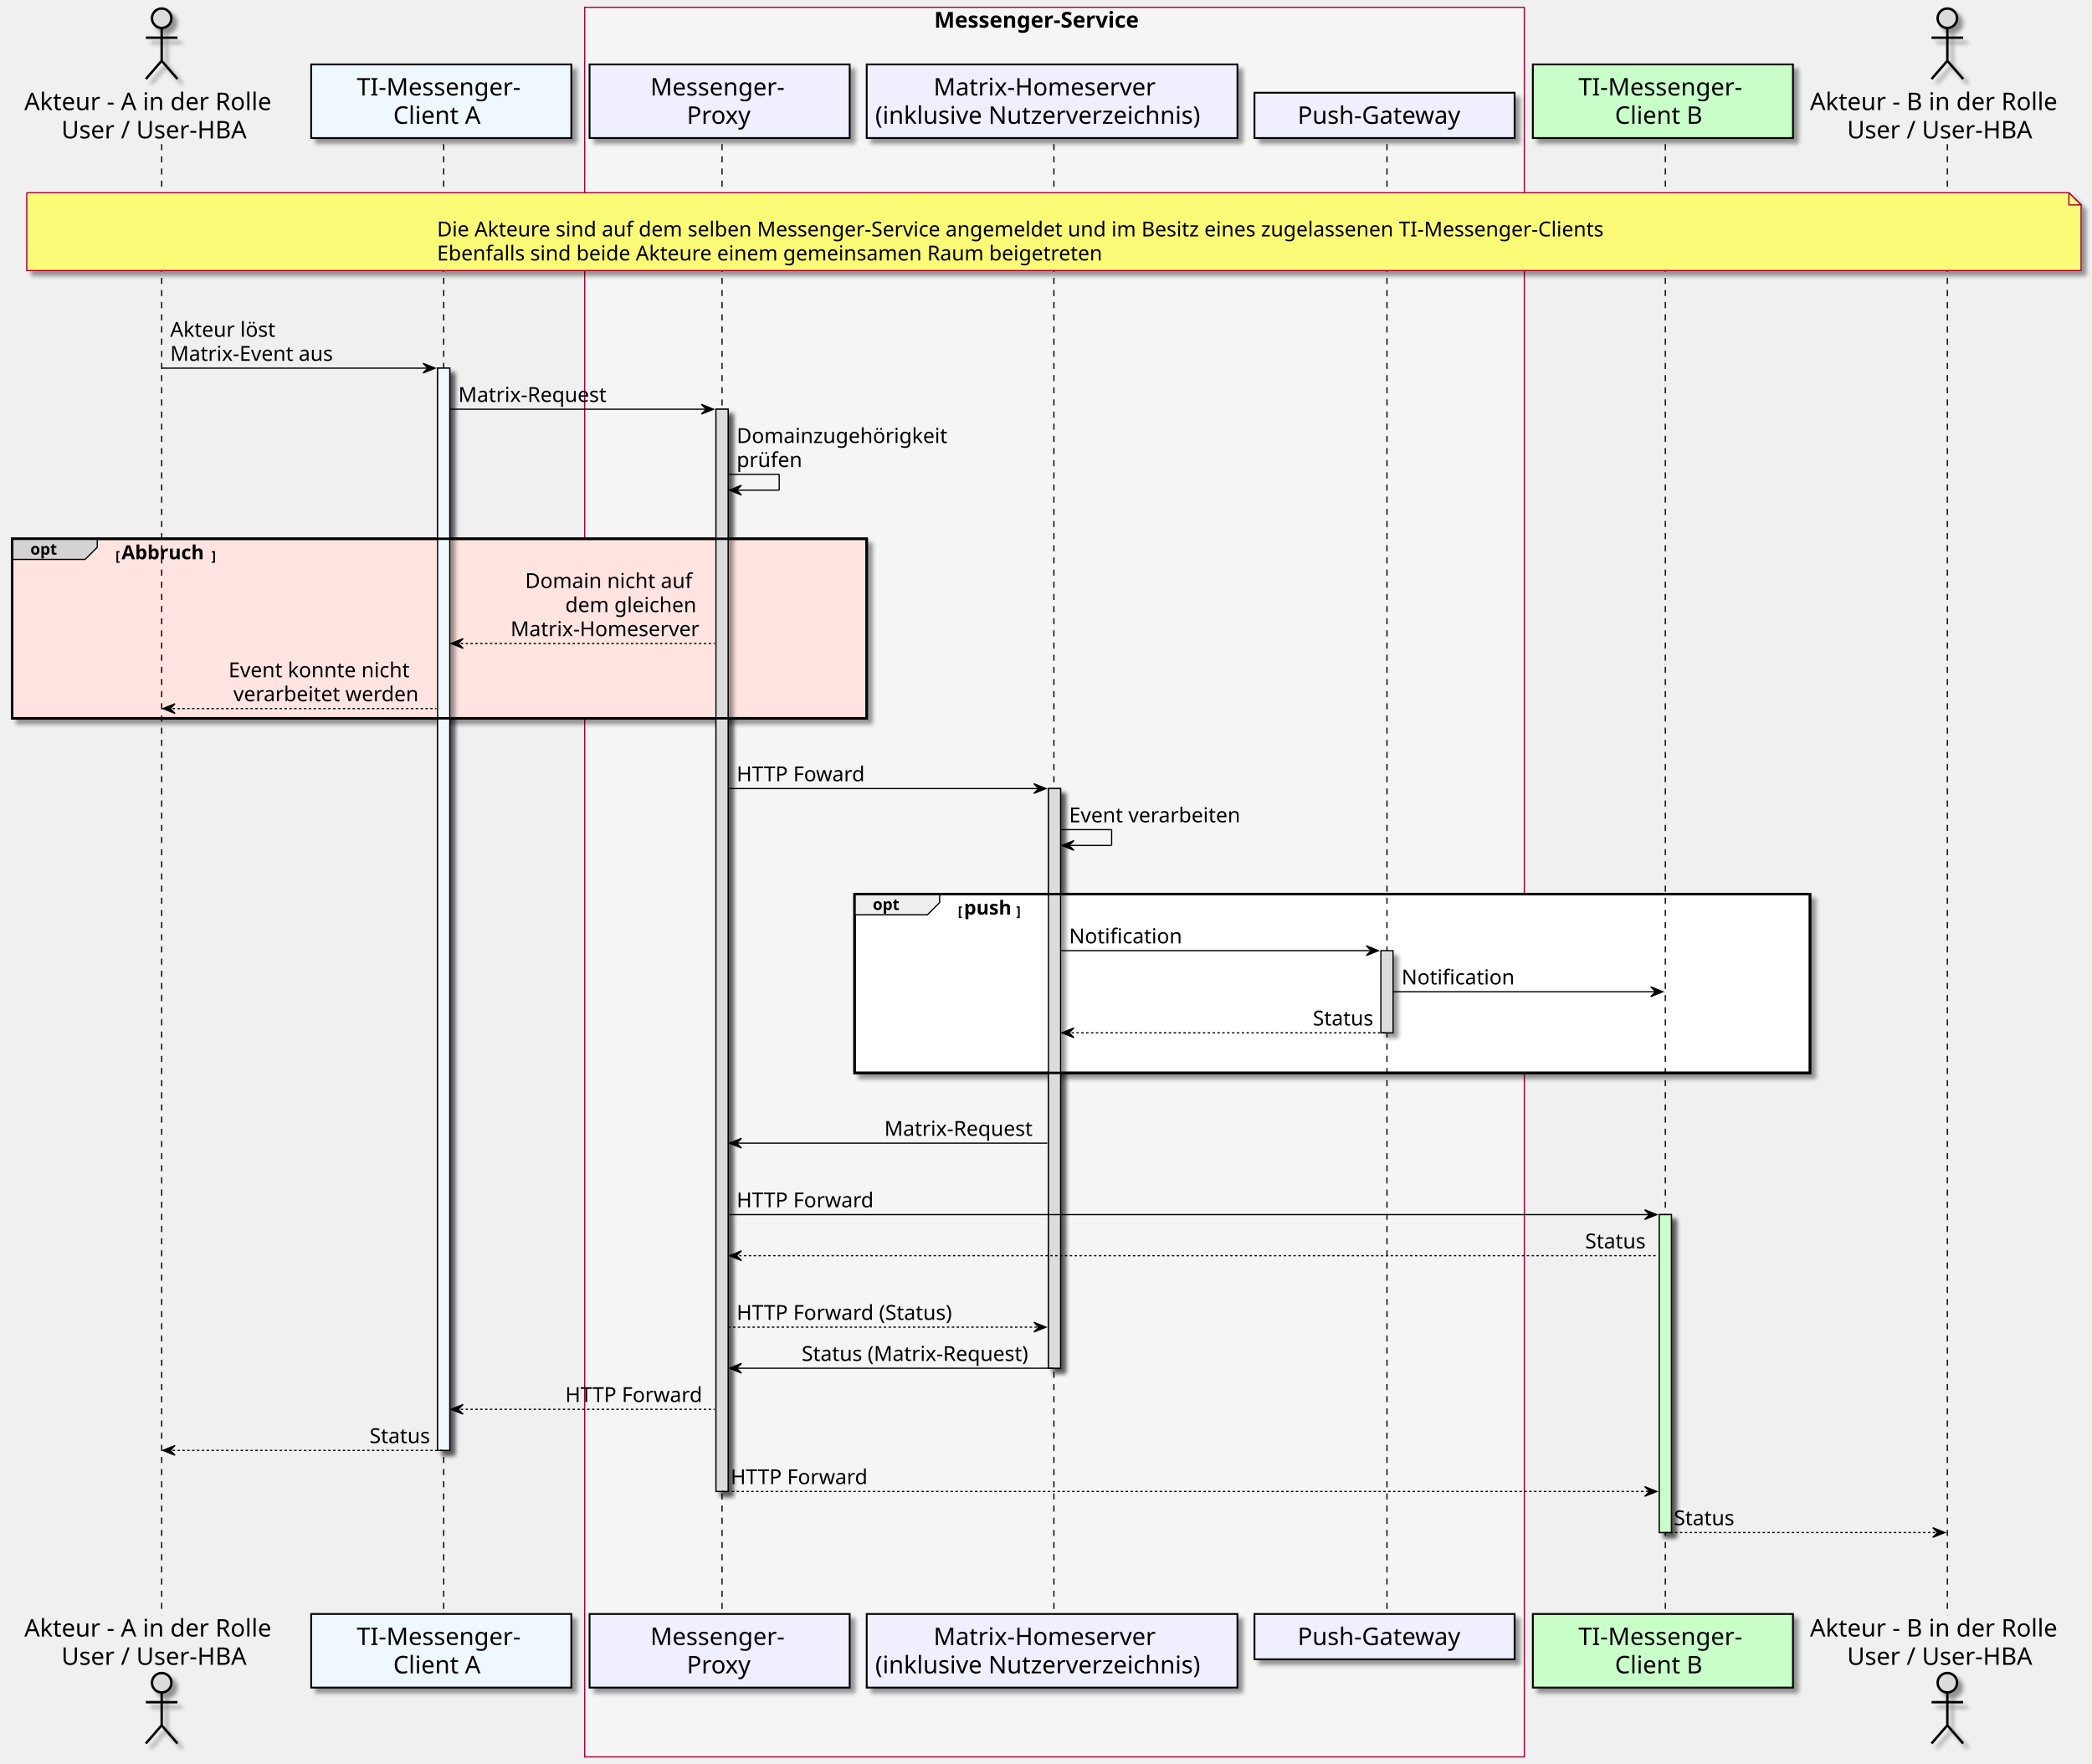
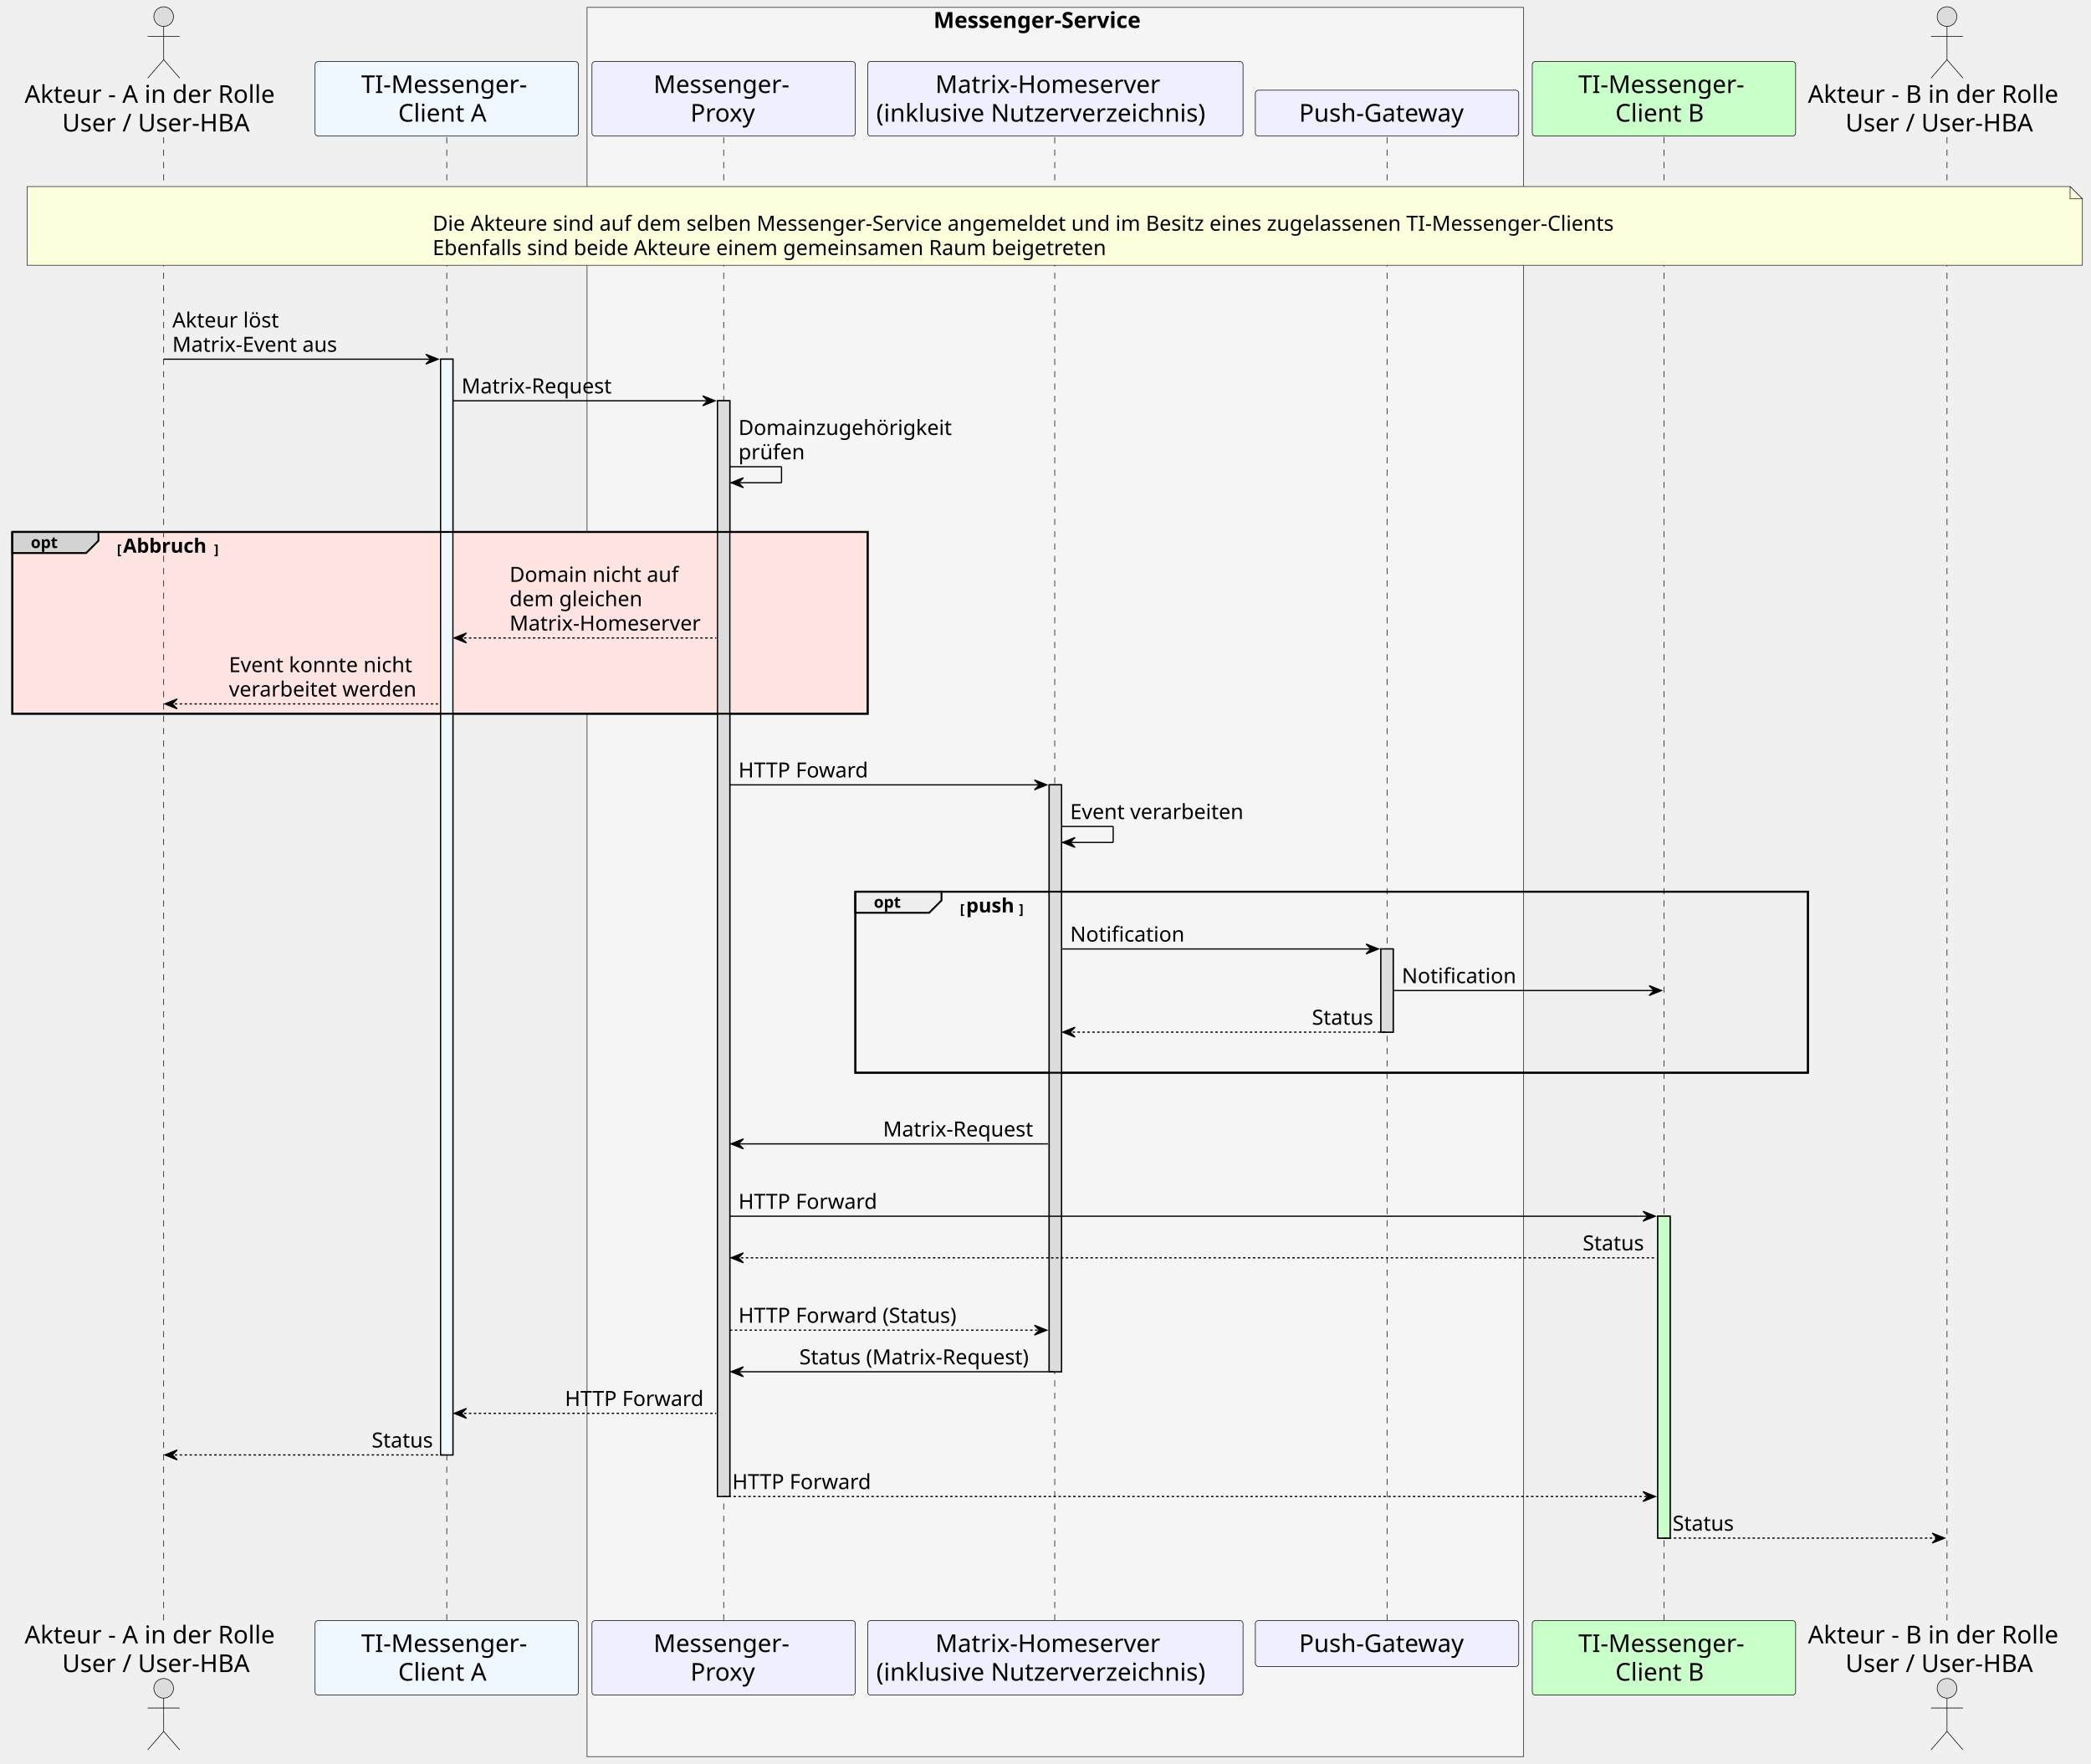
- <svg xmlns="http://www.w3.org/2000/svg" contentScriptType="application/ecmascript" contentStyleType="text/css" height="1451px" preserveAspectRatio="none" style="width:1721px;height:1451px;background:#FFFFFF;" version="1.1" viewBox="0 0 1721 1451" width="1721px" zoomAndPan="magnify">
-   <defs>
-     <filter height="300%" id="f17ya89beettzt" width="300%" x="-1" y="-1">
-       <feGaussianBlur result="blurOut" stdDeviation="2.0" />
-       <feColorMatrix in="blurOut" result="blurOut2" type="matrix" values="0 0 0 0 0 0 0 0 0 0 0 0 0 0 0 0 0 0 .4 0" />
-       <feOffset dx="4.0" dy="4.0" in="blurOut2" result="blurOut3" />
-       <feBlend in="SourceGraphic" in2="blurOut3" mode="normal" />
-     </filter>
-   </defs>
+ <svg xmlns="http://www.w3.org/2000/svg" contentStyleType="text/css" height="1433px" preserveAspectRatio="none" style="width:1699px;height:1433px;background:#FFFFFF;" version="1.1" viewBox="0 0 1699 1433" width="1699px" zoomAndPan="magnify">
+   <defs />
  <g>
-     <rect fill="#F5F5F5" height="1439.289" style="stroke:#A80036;stroke-width:1.0;" width="773" x="481" y="6" />
-     <text fill="#000000" font-family="sans-serif" font-size="18" font-weight="bold" lengthAdjust="spacing" textLength="193" x="768.5" y="22.708">Messenger-Service</text>
-     <text fill="#000000" font-family="sans-serif" font-size="13" font-weight="bold" lengthAdjust="spacing" textLength="0" x="966.5" y="23.887" />
-     <rect fill="#F0F8FF" filter="url(#f17ya89beettzt)" height="890.297" style="stroke:#000000;stroke-width:1.0;" width="10" x="360" y="302.852" />
-     <rect fill="#DCDCDC" filter="url(#f17ya89beettzt)" height="890.297" style="stroke:#000000;stroke-width:1.0;" width="10" x="589" y="336.641" />
-     <rect fill="#DCDCDC" filter="url(#f17ya89beettzt)" height="476.859" style="stroke:#000000;stroke-width:1.0;" width="10" x="862.5" y="648.711" />
-     <rect fill="#DCDCDC" filter="url(#f17ya89beettzt)" height="67.578" style="stroke:#000000;stroke-width:1.0;" width="10" x="1136" y="782.047" />
-     <rect fill="#C9FFC9" filter="url(#f17ya89beettzt)" height="261.523" style="stroke:#000000;stroke-width:1.0;" width="10" x="1365" y="999.203" />
-     <rect fill="#FFE4E1" filter="url(#f17ya89beettzt)" height="147.703" style="stroke:#000000;stroke-width:2.0;" width="703" x="10" y="443.219" />
-     <rect fill="#FFFFFF" filter="url(#f17ya89beettzt)" height="147.125" style="stroke:#000000;stroke-width:2.0;" width="786" x="703" y="735.5" />
-     <line style="stroke:#000000;stroke-width:1.0;stroke-dasharray:5.0,5.0;" x1="133" x2="133" y1="118.562" y2="1328.727" />
-     <line style="stroke:#000000;stroke-width:1.0;stroke-dasharray:5.0,5.0;" x1="365" x2="365" y1="118.562" y2="1328.727" />
-     <line style="stroke:#000000;stroke-width:1.0;stroke-dasharray:5.0,5.0;" x1="594" x2="594" y1="118.562" y2="1328.727" />
-     <line style="stroke:#000000;stroke-width:1.0;stroke-dasharray:5.0,5.0;" x1="867" x2="867" y1="118.562" y2="1328.727" />
-     <line style="stroke:#000000;stroke-width:1.0;stroke-dasharray:5.0,5.0;" x1="1141" x2="1141" y1="118.562" y2="1328.727" />
-     <line style="stroke:#000000;stroke-width:1.0;stroke-dasharray:5.0,5.0;" x1="1370" x2="1370" y1="118.562" y2="1328.727" />
-     <line style="stroke:#000000;stroke-width:1.0;stroke-dasharray:5.0,5.0;" x1="1602" x2="1602" y1="118.562" y2="1328.727" />
-     <text fill="#000000" font-family="Aapex" font-size="20" lengthAdjust="spacing" textLength="220" x="20" y="90.564">Akteur - A in der Rolle</text>
-     <text fill="#000000" font-family="Aapex" font-size="20" lengthAdjust="spacing" textLength="159" x="50.5" y="113.846">User / User-HBA</text>
-     <ellipse cx="133" cy="15" fill="#DCDCDC" filter="url(#f17ya89beettzt)" rx="8" ry="8" style="stroke:#000000;stroke-width:2.0;" />
-     <path d="M133,23 L133,50 M120,31 L146,31 M133,50 L120,65 M133,50 L146,65 " fill="none" filter="url(#f17ya89beettzt)" style="stroke:#000000;stroke-width:2.0;" />
-     <text fill="#000000" font-family="Aapex" font-size="20" lengthAdjust="spacing" textLength="220" x="20" y="1346.291">Akteur - A in der Rolle</text>
-     <text fill="#000000" font-family="Aapex" font-size="20" lengthAdjust="spacing" textLength="159" x="50.5" y="1369.572">User / User-HBA</text>
-     <ellipse cx="133" cy="1384.289" fill="#DCDCDC" filter="url(#f17ya89beettzt)" rx="8" ry="8" style="stroke:#000000;stroke-width:2.0;" />
-     <path d="M133,1392.289 L133,1419.289 M120,1400.289 L146,1400.289 M133,1419.289 L120,1434.289 M133,1419.289 L146,1434.289 " fill="none" filter="url(#f17ya89beettzt)" style="stroke:#000000;stroke-width:2.0;" />
-     <rect fill="#F0F8FF" filter="url(#f17ya89beettzt)" height="60.562" style="stroke:#000000;stroke-width:1.5;" width="214" x="256" y="53" />
-     <text fill="#000000" font-family="Impact" font-size="20" lengthAdjust="spacing" textLength="139" x="293.5" y="78.564">TI-Messenger-</text>
-     <text fill="#000000" font-family="Impact" font-size="20" lengthAdjust="spacing" textLength="79" x="323.5" y="101.846">Client A</text>
-     <rect fill="#F0F8FF" filter="url(#f17ya89beettzt)" height="60.562" style="stroke:#000000;stroke-width:1.5;" width="214" x="256" y="1327.727" />
-     <text fill="#000000" font-family="Impact" font-size="20" lengthAdjust="spacing" textLength="139" x="293.5" y="1353.291">TI-Messenger-</text>
-     <text fill="#000000" font-family="Impact" font-size="20" lengthAdjust="spacing" textLength="79" x="323.5" y="1376.572">Client A</text>
-     <rect fill="#EFEFFF" filter="url(#f17ya89beettzt)" height="60.562" style="stroke:#000000;stroke-width:1.5;" width="214" x="485" y="53" />
-     <text fill="#000000" font-family="Impact" font-size="20" lengthAdjust="spacing" textLength="114" x="535" y="78.564">Messenger-</text>
-     <text fill="#000000" font-family="Impact" font-size="20" lengthAdjust="spacing" textLength="54" x="565" y="101.846">Proxy</text>
-     <rect fill="#EFEFFF" filter="url(#f17ya89beettzt)" height="60.562" style="stroke:#000000;stroke-width:1.5;" width="214" x="485" y="1327.727" />
-     <text fill="#000000" font-family="Impact" font-size="20" lengthAdjust="spacing" textLength="114" x="535" y="1353.291">Messenger-</text>
-     <text fill="#000000" font-family="Impact" font-size="20" lengthAdjust="spacing" textLength="54" x="565" y="1376.572">Proxy</text>
-     <rect fill="#EFEFFF" filter="url(#f17ya89beettzt)" height="60.562" style="stroke:#000000;stroke-width:1.5;" width="305" x="713" y="53" />
-     <text fill="#000000" font-family="Impact" font-size="20" lengthAdjust="spacing" textLength="189" x="768" y="78.564">Matrix-Homeserver</text>
-     <text fill="#000000" font-family="Impact" font-size="20" lengthAdjust="spacing" textLength="291" x="720" y="101.846">(inklusive Nutzerverzeichnis)</text>
-     <rect fill="#EFEFFF" filter="url(#f17ya89beettzt)" height="60.562" style="stroke:#000000;stroke-width:1.5;" width="305" x="713" y="1327.727" />
-     <text fill="#000000" font-family="Impact" font-size="20" lengthAdjust="spacing" textLength="189" x="768" y="1353.291">Matrix-Homeserver</text>
-     <text fill="#000000" font-family="Impact" font-size="20" lengthAdjust="spacing" textLength="291" x="720" y="1376.572">(inklusive Nutzerverzeichnis)</text>
-     <rect fill="#EFEFFF" filter="url(#f17ya89beettzt)" height="37.281" style="stroke:#000000;stroke-width:1.5;" width="214" x="1032" y="76.281" />
-     <text fill="#000000" font-family="Impact" font-size="20" lengthAdjust="spacing" textLength="143" x="1067.5" y="101.846">Push-Gateway</text>
-     <rect fill="#EFEFFF" filter="url(#f17ya89beettzt)" height="37.281" style="stroke:#000000;stroke-width:1.5;" width="214" x="1032" y="1327.727" />
-     <text fill="#000000" font-family="Impact" font-size="20" lengthAdjust="spacing" textLength="143" x="1067.5" y="1353.291">Push-Gateway</text>
-     <rect fill="#C9FFC9" filter="url(#f17ya89beettzt)" height="60.562" style="stroke:#000000;stroke-width:1.5;" width="214" x="1261" y="53" />
-     <text fill="#000000" font-family="Impact" font-size="20" lengthAdjust="spacing" textLength="139" x="1298.5" y="78.564">TI-Messenger-</text>
-     <text fill="#000000" font-family="Impact" font-size="20" lengthAdjust="spacing" textLength="79" x="1328.5" y="101.846">Client B</text>
-     <rect fill="#C9FFC9" filter="url(#f17ya89beettzt)" height="60.562" style="stroke:#000000;stroke-width:1.5;" width="214" x="1261" y="1327.727" />
-     <text fill="#000000" font-family="Impact" font-size="20" lengthAdjust="spacing" textLength="139" x="1298.5" y="1353.291">TI-Messenger-</text>
-     <text fill="#000000" font-family="Impact" font-size="20" lengthAdjust="spacing" textLength="79" x="1328.5" y="1376.572">Client B</text>
-     <text fill="#000000" font-family="Aapex" font-size="20" lengthAdjust="spacing" textLength="220" x="1489" y="90.564">Akteur - B in der Rolle</text>
-     <text fill="#000000" font-family="Aapex" font-size="20" lengthAdjust="spacing" textLength="159" x="1519.5" y="113.846">User / User-HBA</text>
-     <ellipse cx="1602" cy="15" fill="#DCDCDC" filter="url(#f17ya89beettzt)" rx="8" ry="8" style="stroke:#000000;stroke-width:2.0;" />
-     <path d="M1602,23 L1602,50 M1589,31 L1615,31 M1602,50 L1589,65 M1602,50 L1615,65 " fill="none" filter="url(#f17ya89beettzt)" style="stroke:#000000;stroke-width:2.0;" />
-     <text fill="#000000" font-family="Aapex" font-size="20" lengthAdjust="spacing" textLength="220" x="1489" y="1346.291">Akteur - B in der Rolle</text>
-     <text fill="#000000" font-family="Aapex" font-size="20" lengthAdjust="spacing" textLength="159" x="1519.5" y="1369.572">User / User-HBA</text>
-     <ellipse cx="1602" cy="1384.289" fill="#DCDCDC" filter="url(#f17ya89beettzt)" rx="8" ry="8" style="stroke:#000000;stroke-width:2.0;" />
-     <path d="M1602,1392.289 L1602,1419.289 M1589,1400.289 L1615,1400.289 M1602,1419.289 L1589,1434.289 M1602,1419.289 L1615,1434.289 " fill="none" filter="url(#f17ya89beettzt)" style="stroke:#000000;stroke-width:2.0;" />
-     <rect fill="#F0F8FF" filter="url(#f17ya89beettzt)" height="890.297" style="stroke:#000000;stroke-width:1.0;" width="10" x="360" y="302.852" />
-     <rect fill="#DCDCDC" filter="url(#f17ya89beettzt)" height="890.297" style="stroke:#000000;stroke-width:1.0;" width="10" x="589" y="336.641" />
-     <rect fill="#DCDCDC" filter="url(#f17ya89beettzt)" height="476.859" style="stroke:#000000;stroke-width:1.0;" width="10" x="862.5" y="648.711" />
-     <rect fill="#DCDCDC" filter="url(#f17ya89beettzt)" height="67.578" style="stroke:#000000;stroke-width:1.0;" width="10" x="1136" y="782.047" />
-     <rect fill="#C9FFC9" filter="url(#f17ya89beettzt)" height="261.523" style="stroke:#000000;stroke-width:1.0;" width="10" x="1365" y="999.203" />
-     <path d="M22,158.562 L22,222.562 L1712,222.562 L1712,168.562 L1702,158.562 L22,158.562 " fill="#FBFB77" filter="url(#f17ya89beettzt)" style="stroke:#A80036;stroke-width:1.0;" />
-     <path d="M1702,158.562 L1702,168.562 L1712,168.562 L1702,158.562 " fill="#FBFB77" style="stroke:#A80036;stroke-width:1.0;" />
-     <text fill="#000000" font-family="sans-serif" font-size="13" lengthAdjust="spacing" textLength="0" x="363.5" y="175.629" />
-     <text fill="#000000" font-family="sans-serif" font-size="17" lengthAdjust="spacing" textLength="1002" x="359.5" y="194.475">Die Akteure sind auf dem selben Messenger-Service angemeldet und im Besitz eines zugelassenen TI-Messenger-Clients</text>
-     <text fill="#000000" font-family="sans-serif" font-size="17" lengthAdjust="spacing" textLength="575" x="359.5" y="214.264">Ebenfalls sind beide Akteure einem gemeinsamen Raum beigetreten</text>
-     <polygon fill="#000000" points="348,298.852,358,302.852,348,306.852,352,302.852" style="stroke:#000000;stroke-width:1.0;" />
-     <line style="stroke:#000000;stroke-width:1.0;" x1="133" x2="354" y1="302.852" y2="302.852" />
-     <text fill="#000000" font-family="sans-serif" font-size="17" lengthAdjust="spacing" textLength="91" x="140" y="277.053">Akteur löst</text>
-     <text fill="#000000" font-family="sans-serif" font-size="17" lengthAdjust="spacing" textLength="143" x="140" y="296.842">Matrix-Event aus</text>
-     <polygon fill="#000000" points="577,332.641,587,336.641,577,340.641,581,336.641" style="stroke:#000000;stroke-width:1.0;" />
-     <line style="stroke:#000000;stroke-width:1.0;" x1="370" x2="583" y1="336.641" y2="336.641" />
-     <text fill="#000000" font-family="sans-serif" font-size="17" lengthAdjust="spacing" textLength="128" x="377" y="330.631">Matrix-Request</text>
-     <line style="stroke:#000000;stroke-width:1.0;" x1="599" x2="641" y1="390.219" y2="390.219" />
-     <line style="stroke:#000000;stroke-width:1.0;" x1="641" x2="641" y1="390.219" y2="403.219" />
-     <line style="stroke:#000000;stroke-width:1.0;" x1="600" x2="641" y1="403.219" y2="403.219" />
-     <polygon fill="#000000" points="610,399.219,600,403.219,610,407.219,606,403.219" style="stroke:#000000;stroke-width:1.0;" />
-     <text fill="#000000" font-family="sans-serif" font-size="17" lengthAdjust="spacing" textLength="180" x="606" y="364.42">Domainzugehörigkeit</text>
-     <text fill="#000000" font-family="sans-serif" font-size="17" lengthAdjust="spacing" textLength="55" x="606" y="384.209">prüfen</text>
-     <path d="M10,443.219 L80,443.219 L80,450.219 L70,460.219 L10,460.219 L10,443.219 " fill="#D3D3D3" style="stroke:#000000;stroke-width:1.0;" />
-     <rect fill="none" height="147.703" style="stroke:#000000;stroke-width:2.0;" width="703" x="10" y="443.219" />
-     <text fill="#000000" font-family="sans-serif" font-size="13" font-weight="bold" lengthAdjust="spacing" textLength="25" x="25" y="456.286">opt</text>
-     <text fill="#000000" font-family="sans-serif" font-size="11" font-weight="bold" lengthAdjust="spacing" textLength="5" x="95" y="461.25">[</text>
-     <text fill="#000000" font-family="sans-serif" font-size="16" font-weight="bold" lengthAdjust="spacing" textLength="74" x="100" y="460.07">Abbruch</text>
-     <text fill="#000000" font-family="sans-serif" font-size="11" font-weight="bold" lengthAdjust="spacing" textLength="5" x="174" y="461.25">]</text>
-     <polygon fill="#000000" points="381,525.344,371,529.344,381,533.344,377,529.344" style="stroke:#000000;stroke-width:1.0;" />
-     <line style="stroke:#000000;stroke-width:1.0;stroke-dasharray:2.0,2.0;" x1="375" x2="588" y1="529.344" y2="529.344" />
-     <text fill="#000000" font-family="sans-serif" font-size="17" lengthAdjust="spacing" textLength="145" x="432" y="483.756">Domain nicht auf</text>
-     <text fill="#000000" font-family="sans-serif" font-size="17" lengthAdjust="spacing" textLength="112" x="465" y="503.545">dem gleichen</text>
-     <text fill="#000000" font-family="sans-serif" font-size="17" lengthAdjust="spacing" textLength="162" x="420" y="523.335">Matrix-Homeserver</text>
-     <polygon fill="#000000" points="144,578.922,134,582.922,144,586.922,140,582.922" style="stroke:#000000;stroke-width:1.0;" />
-     <line style="stroke:#000000;stroke-width:1.0;stroke-dasharray:2.0,2.0;" x1="138" x2="359" y1="582.922" y2="582.922" />
-     <text fill="#000000" font-family="sans-serif" font-size="17" lengthAdjust="spacing" textLength="160" x="188" y="557.124">Event konnte nicht</text>
-     <text fill="#000000" font-family="sans-serif" font-size="17" lengthAdjust="spacing" textLength="161" x="192" y="576.913">verarbeitet werden</text>
-     <polygon fill="#000000" points="850.5,644.711,860.5,648.711,850.5,652.711,854.5,648.711" style="stroke:#000000;stroke-width:1.0;" />
-     <line style="stroke:#000000;stroke-width:1.0;" x1="599" x2="856.5" y1="648.711" y2="648.711" />
-     <text fill="#000000" font-family="sans-serif" font-size="17" lengthAdjust="spacing" textLength="110" x="606" y="642.702">HTTP Foward</text>
-     <line style="stroke:#000000;stroke-width:1.0;" x1="872.5" x2="914.5" y1="682.5" y2="682.5" />
-     <line style="stroke:#000000;stroke-width:1.0;" x1="914.5" x2="914.5" y1="682.5" y2="695.5" />
-     <line style="stroke:#000000;stroke-width:1.0;" x1="873.5" x2="914.5" y1="695.5" y2="695.5" />
-     <polygon fill="#000000" points="883.5,691.5,873.5,695.5,883.5,699.5,879.5,695.5" style="stroke:#000000;stroke-width:1.0;" />
-     <text fill="#000000" font-family="sans-serif" font-size="17" lengthAdjust="spacing" textLength="151" x="879.5" y="676.491">Event verarbeiten</text>
-     <path d="M703,735.5 L773,735.5 L773,742.5 L763,752.5 L703,752.5 L703,735.5 " fill="#EEEEEE" style="stroke:#000000;stroke-width:1.0;" />
-     <rect fill="none" height="147.125" style="stroke:#000000;stroke-width:2.0;" width="786" x="703" y="735.5" />
-     <text fill="#000000" font-family="sans-serif" font-size="13" font-weight="bold" lengthAdjust="spacing" textLength="25" x="718" y="748.567">opt</text>
-     <text fill="#000000" font-family="sans-serif" font-size="11" font-weight="bold" lengthAdjust="spacing" textLength="5" x="788" y="753.531">[</text>
-     <text fill="#000000" font-family="sans-serif" font-size="16" font-weight="bold" lengthAdjust="spacing" textLength="43" x="793" y="752.352">push</text>
-     <text fill="#000000" font-family="sans-serif" font-size="11" font-weight="bold" lengthAdjust="spacing" textLength="5" x="836" y="753.531">]</text>
-     <polygon fill="#000000" points="1124,778.047,1134,782.047,1124,786.047,1128,782.047" style="stroke:#000000;stroke-width:1.0;" />
-     <line style="stroke:#000000;stroke-width:1.0;" x1="872.5" x2="1130" y1="782.047" y2="782.047" />
-     <text fill="#000000" font-family="sans-serif" font-size="17" lengthAdjust="spacing" textLength="97" x="879.5" y="776.038">Notification</text>
-     <polygon fill="#000000" points="1358,811.836,1368,815.836,1358,819.836,1362,815.836" style="stroke:#000000;stroke-width:1.0;" />
-     <line style="stroke:#000000;stroke-width:1.0;" x1="1146" x2="1364" y1="815.836" y2="815.836" />
-     <text fill="#000000" font-family="sans-serif" font-size="17" lengthAdjust="spacing" textLength="97" x="1153" y="809.827">Notification</text>
-     <polygon fill="#000000" points="883.5,845.625,873.5,849.625,883.5,853.625,879.5,849.625" style="stroke:#000000;stroke-width:1.0;" />
-     <line style="stroke:#000000;stroke-width:1.0;stroke-dasharray:2.0,2.0;" x1="877.5" x2="1140" y1="849.625" y2="849.625" />
-     <text fill="#000000" font-family="sans-serif" font-size="17" lengthAdjust="spacing" textLength="54" x="1080" y="843.616">Status</text>
-     <polygon fill="#000000" points="610,936.414,600,940.414,610,944.414,606,940.414" style="stroke:#000000;stroke-width:1.0;" />
-     <line style="stroke:#000000;stroke-width:1.0;" x1="604" x2="861.5" y1="940.414" y2="940.414" />
-     <text fill="#000000" font-family="sans-serif" font-size="17" lengthAdjust="spacing" textLength="128" x="727.5" y="934.405">Matrix-Request</text>
-     <polygon fill="#000000" points="1353,995.203,1363,999.203,1353,1003.203,1357,999.203" style="stroke:#000000;stroke-width:1.0;" />
-     <line style="stroke:#000000;stroke-width:1.0;" x1="599" x2="1359" y1="999.203" y2="999.203" />
-     <text fill="#000000" font-family="sans-serif" font-size="17" lengthAdjust="spacing" textLength="117" x="606" y="993.194">HTTP Forward</text>
-     <polygon fill="#000000" points="610,1028.992,600,1032.992,610,1036.992,606,1032.992" style="stroke:#000000;stroke-width:1.0;" />
-     <line style="stroke:#000000;stroke-width:1.0;stroke-dasharray:2.0,2.0;" x1="604" x2="1364" y1="1032.992" y2="1032.992" />
-     <text fill="#000000" font-family="sans-serif" font-size="17" lengthAdjust="spacing" textLength="54" x="1304" y="1026.983">Status</text>
-     <polygon fill="#000000" points="850.5,1087.781,860.5,1091.781,850.5,1095.781,854.5,1091.781" style="stroke:#000000;stroke-width:1.0;" />
-     <line style="stroke:#000000;stroke-width:1.0;stroke-dasharray:2.0,2.0;" x1="599" x2="856.5" y1="1091.781" y2="1091.781" />
-     <text fill="#000000" font-family="sans-serif" font-size="17" lengthAdjust="spacing" textLength="190" x="606" y="1085.772">HTTP Forward (Status)</text>
-     <polygon fill="#000000" points="610,1121.57,600,1125.57,610,1129.57,606,1125.57" style="stroke:#000000;stroke-width:1.0;" />
-     <line style="stroke:#000000;stroke-width:1.0;" x1="604" x2="866.5" y1="1125.57" y2="1125.57" />
-     <text fill="#000000" font-family="sans-serif" font-size="17" lengthAdjust="spacing" textLength="201" x="659.5" y="1119.561">Status (Matrix-Request)</text>
-     <polygon fill="#000000" points="381,1155.359,371,1159.359,381,1163.359,377,1159.359" style="stroke:#000000;stroke-width:1.0;" />
-     <line style="stroke:#000000;stroke-width:1.0;stroke-dasharray:2.0,2.0;" x1="375" x2="588" y1="1159.359" y2="1159.359" />
-     <text fill="#000000" font-family="sans-serif" font-size="17" lengthAdjust="spacing" textLength="117" x="465" y="1153.35">HTTP Forward</text>
-     <polygon fill="#000000" points="144,1189.148,134,1193.148,144,1197.148,140,1193.148" style="stroke:#000000;stroke-width:1.0;" />
-     <line style="stroke:#000000;stroke-width:1.0;stroke-dasharray:2.0,2.0;" x1="138" x2="364" y1="1193.148" y2="1193.148" />
-     <text fill="#000000" font-family="sans-serif" font-size="17" lengthAdjust="spacing" textLength="54" x="304" y="1187.139">Status</text>
-     <polygon fill="#000000" points="1353,1222.938,1363,1226.938,1353,1230.938,1357,1226.938" style="stroke:#000000;stroke-width:1.0;" />
-     <line style="stroke:#000000;stroke-width:1.0;stroke-dasharray:2.0,2.0;" x1="594" x2="1359" y1="1226.938" y2="1226.938" />
-     <text fill="#000000" font-family="sans-serif" font-size="17" lengthAdjust="spacing" textLength="117" x="601" y="1220.928">HTTP Forward</text>
-     <polygon fill="#000000" points="1590,1256.727,1600,1260.727,1590,1264.727,1594,1260.727" style="stroke:#000000;stroke-width:1.0;" />
-     <line style="stroke:#000000;stroke-width:1.0;stroke-dasharray:2.0,2.0;" x1="1370" x2="1596" y1="1260.727" y2="1260.727" />
-     <text fill="#000000" font-family="sans-serif" font-size="17" lengthAdjust="spacing" textLength="54" x="1377" y="1254.717">Status</text>
+     <rect fill="#F5F5F5" height="1421.289" style="stroke:#181818;stroke-width:0.5;" width="761" x="477" y="6" />
+     <text fill="#000000" font-family="sans-serif" font-size="18" font-weight="bold" lengthAdjust="spacing" textLength="193" x="758.5" y="22.708">Messenger-Service</text>
+     <text fill="#000000" font-family="sans-serif" font-size="13" font-weight="bold" lengthAdjust="spacing" textLength="5" x="951.5" y="23.887"> </text>
+     <rect fill="#F0F8FF" height="890.297" style="stroke:#000000;stroke-width:1.0;" width="10" x="358" y="291.852" />
+     <rect fill="#DCDCDC" height="890.297" style="stroke:#000000;stroke-width:1.0;" width="10" x="583" y="325.641" />
+     <rect fill="#DCDCDC" height="476.859" style="stroke:#000000;stroke-width:1.0;" width="10" x="852.5" y="637.711" />
+     <rect fill="#DCDCDC" height="67.578" style="stroke:#000000;stroke-width:1.0;" width="10" x="1122" y="771.047" />
+     <rect fill="#C9FFC9" height="261.523" style="stroke:#000000;stroke-width:1.0;" width="10" x="1347" y="988.203" />
+     <rect fill="#FFE4E1" height="147.703" style="stroke:#000000;stroke-width:1.5;" width="695" x="10" y="432.219" />
+     <rect height="147.125" style="stroke:#000000;stroke-width:1.5;fill:none;" width="774" x="695" y="724.5" />
+     <line style="stroke:#000000;stroke-width:0.5;fill:none;stroke-dasharray:5.0,5.0;" x1="133" x2="133" y1="111.562" y2="1317.727" />
+     <line style="stroke:#000000;stroke-width:0.5;fill:none;stroke-dasharray:5.0,5.0;" x1="363" x2="363" y1="111.562" y2="1317.727" />
+     <line style="stroke:#000000;stroke-width:0.5;fill:none;stroke-dasharray:5.0,5.0;" x1="588" x2="588" y1="111.562" y2="1317.727" />
+     <line style="stroke:#000000;stroke-width:0.5;fill:none;stroke-dasharray:5.0,5.0;" x1="857" x2="857" y1="111.562" y2="1317.727" />
+     <line style="stroke:#000000;stroke-width:0.5;fill:none;stroke-dasharray:5.0,5.0;" x1="1127" x2="1127" y1="111.562" y2="1317.727" />
+     <line style="stroke:#000000;stroke-width:0.5;fill:none;stroke-dasharray:5.0,5.0;" x1="1352" x2="1352" y1="111.562" y2="1317.727" />
+     <line style="stroke:#000000;stroke-width:0.5;fill:none;stroke-dasharray:5.0,5.0;" x1="1582" x2="1582" y1="111.562" y2="1317.727" />
+     <text fill="#000000" font-family="Aapex" font-size="20" lengthAdjust="spacing" textLength="220" x="20" y="83.564">Akteur - A in der Rolle</text>
+     <text fill="#000000" font-family="Aapex" font-size="20" lengthAdjust="spacing" textLength="159" x="50.5" y="106.846">User / User-HBA</text>
+     <ellipse cx="133" cy="13.5" fill="#DCDCDC" rx="8" ry="8" style="stroke:#000000;stroke-width:0.5;" />
+     <path d="M133,21.5 L133,48.5 M120,29.5 L146,29.5 M133,48.5 L120,63.5 M133,48.5 L146,63.5 " fill="none" style="stroke:#000000;stroke-width:0.5;" />
+     <text fill="#000000" font-family="Aapex" font-size="20" lengthAdjust="spacing" textLength="220" x="20" y="1335.291">Akteur - A in der Rolle</text>
+     <text fill="#000000" font-family="Aapex" font-size="20" lengthAdjust="spacing" textLength="159" x="50.5" y="1358.572">User / User-HBA</text>
+     <ellipse cx="133" cy="1371.789" fill="#DCDCDC" rx="8" ry="8" style="stroke:#000000;stroke-width:0.5;" />
+     <path d="M133,1379.789 L133,1406.789 M120,1387.789 L146,1387.789 M133,1406.789 L120,1421.789 M133,1406.789 L146,1421.789 " fill="none" style="stroke:#000000;stroke-width:0.5;" />
+     <rect fill="#F0F8FF" height="60.562" rx="2.5" ry="2.5" style="stroke:#000000;stroke-width:0.5;" width="214" x="256" y="50" />
+     <text fill="#000000" font-family="Impact" font-size="20" lengthAdjust="spacing" textLength="139" x="293.5" y="75.564">TI-Messenger-</text>
+     <text fill="#000000" font-family="Impact" font-size="20" lengthAdjust="spacing" textLength="79" x="323.5" y="98.846">Client A</text>
+     <rect fill="#F0F8FF" height="60.562" rx="2.5" ry="2.5" style="stroke:#000000;stroke-width:0.5;" width="214" x="256" y="1316.727" />
+     <text fill="#000000" font-family="Impact" font-size="20" lengthAdjust="spacing" textLength="139" x="293.5" y="1342.291">TI-Messenger-</text>
+     <text fill="#000000" font-family="Impact" font-size="20" lengthAdjust="spacing" textLength="79" x="323.5" y="1365.572">Client A</text>
+     <rect fill="#EFEFFF" height="60.562" rx="2.5" ry="2.5" style="stroke:#000000;stroke-width:0.5;" width="214" x="481" y="50" />
+     <text fill="#000000" font-family="Impact" font-size="20" lengthAdjust="spacing" textLength="114" x="531" y="75.564">Messenger-</text>
+     <text fill="#000000" font-family="Impact" font-size="20" lengthAdjust="spacing" textLength="54" x="561" y="98.846">Proxy</text>
+     <rect fill="#EFEFFF" height="60.562" rx="2.5" ry="2.5" style="stroke:#000000;stroke-width:0.5;" width="214" x="481" y="1316.727" />
+     <text fill="#000000" font-family="Impact" font-size="20" lengthAdjust="spacing" textLength="114" x="531" y="1342.291">Messenger-</text>
+     <text fill="#000000" font-family="Impact" font-size="20" lengthAdjust="spacing" textLength="54" x="561" y="1365.572">Proxy</text>
+     <rect fill="#EFEFFF" height="60.562" rx="2.5" ry="2.5" style="stroke:#000000;stroke-width:0.5;" width="305" x="705" y="50" />
+     <text fill="#000000" font-family="Impact" font-size="20" lengthAdjust="spacing" textLength="189" x="760" y="75.564">Matrix-Homeserver</text>
+     <text fill="#000000" font-family="Impact" font-size="20" lengthAdjust="spacing" textLength="291" x="712" y="98.846">(inklusive Nutzerverzeichnis)</text>
+     <rect fill="#EFEFFF" height="60.562" rx="2.5" ry="2.5" style="stroke:#000000;stroke-width:0.5;" width="305" x="705" y="1316.727" />
+     <text fill="#000000" font-family="Impact" font-size="20" lengthAdjust="spacing" textLength="189" x="760" y="1342.291">Matrix-Homeserver</text>
+     <text fill="#000000" font-family="Impact" font-size="20" lengthAdjust="spacing" textLength="291" x="712" y="1365.572">(inklusive Nutzerverzeichnis)</text>
+     <rect fill="#EFEFFF" height="37.281" rx="2.5" ry="2.5" style="stroke:#000000;stroke-width:0.5;" width="214" x="1020" y="73.281" />
+     <text fill="#000000" font-family="Impact" font-size="20" lengthAdjust="spacing" textLength="143" x="1055.5" y="98.846">Push-Gateway</text>
+     <rect fill="#EFEFFF" height="37.281" rx="2.5" ry="2.5" style="stroke:#000000;stroke-width:0.5;" width="214" x="1020" y="1316.727" />
+     <text fill="#000000" font-family="Impact" font-size="20" lengthAdjust="spacing" textLength="143" x="1055.5" y="1342.291">Push-Gateway</text>
+     <rect fill="#C9FFC9" height="60.562" rx="2.5" ry="2.5" style="stroke:#000000;stroke-width:0.5;" width="214" x="1245" y="50" />
+     <text fill="#000000" font-family="Impact" font-size="20" lengthAdjust="spacing" textLength="139" x="1282.5" y="75.564">TI-Messenger-</text>
+     <text fill="#000000" font-family="Impact" font-size="20" lengthAdjust="spacing" textLength="79" x="1312.5" y="98.846">Client B</text>
+     <rect fill="#C9FFC9" height="60.562" rx="2.5" ry="2.5" style="stroke:#000000;stroke-width:0.5;" width="214" x="1245" y="1316.727" />
+     <text fill="#000000" font-family="Impact" font-size="20" lengthAdjust="spacing" textLength="139" x="1282.5" y="1342.291">TI-Messenger-</text>
+     <text fill="#000000" font-family="Impact" font-size="20" lengthAdjust="spacing" textLength="79" x="1312.5" y="1365.572">Client B</text>
+     <text fill="#000000" font-family="Aapex" font-size="20" lengthAdjust="spacing" textLength="220" x="1469" y="83.564">Akteur - B in der Rolle</text>
+     <text fill="#000000" font-family="Aapex" font-size="20" lengthAdjust="spacing" textLength="159" x="1499.5" y="106.846">User / User-HBA</text>
+     <ellipse cx="1582" cy="13.5" fill="#DCDCDC" rx="8" ry="8" style="stroke:#000000;stroke-width:0.5;" />
+     <path d="M1582,21.5 L1582,48.5 M1569,29.5 L1595,29.5 M1582,48.5 L1569,63.5 M1582,48.5 L1595,63.5 " fill="none" style="stroke:#000000;stroke-width:0.5;" />
+     <text fill="#000000" font-family="Aapex" font-size="20" lengthAdjust="spacing" textLength="220" x="1469" y="1335.291">Akteur - B in der Rolle</text>
+     <text fill="#000000" font-family="Aapex" font-size="20" lengthAdjust="spacing" textLength="159" x="1499.5" y="1358.572">User / User-HBA</text>
+     <ellipse cx="1582" cy="1371.789" fill="#DCDCDC" rx="8" ry="8" style="stroke:#000000;stroke-width:0.5;" />
+     <path d="M1582,1379.789 L1582,1406.789 M1569,1387.789 L1595,1387.789 M1582,1406.789 L1569,1421.789 M1582,1406.789 L1595,1421.789 " fill="none" style="stroke:#000000;stroke-width:0.5;" />
+     <rect fill="#F0F8FF" height="890.297" style="stroke:#000000;stroke-width:1.0;" width="10" x="358" y="291.852" />
+     <rect fill="#DCDCDC" height="890.297" style="stroke:#000000;stroke-width:1.0;" width="10" x="583" y="325.641" />
+     <rect fill="#DCDCDC" height="476.859" style="stroke:#000000;stroke-width:1.0;" width="10" x="852.5" y="637.711" />
+     <rect fill="#DCDCDC" height="67.578" style="stroke:#000000;stroke-width:1.0;" width="10" x="1122" y="771.047" />
+     <rect fill="#C9FFC9" height="261.523" style="stroke:#000000;stroke-width:1.0;" width="10" x="1347" y="988.203" />
+     <path d="M22,151.562 L22,215.562 L1692,215.562 L1692,161.562 L1682,151.562 L22,151.562 " fill="#FEFFDD" style="stroke:#181818;stroke-width:0.5;" />
+     <path d="M1682,151.562 L1682,161.562 L1692,161.562 L1682,151.562 " fill="#FEFFDD" style="stroke:#181818;stroke-width:0.5;" />
+     <text fill="#000000" font-family="sans-serif" font-size="13" lengthAdjust="spacing" textLength="4" x="351.5" y="168.629"> </text>
+     <text fill="#000000" font-family="sans-serif" font-size="17" lengthAdjust="spacing" textLength="1002" x="351.5" y="187.475">Die Akteure sind auf dem selben Messenger-Service angemeldet und im Besitz eines zugelassenen TI-Messenger-Clients</text>
+     <text fill="#000000" font-family="sans-serif" font-size="17" lengthAdjust="spacing" textLength="575" x="351.5" y="207.264">Ebenfalls sind beide Akteure einem gemeinsamen Raum beigetreten</text>
+     <polygon fill="#000000" points="346,287.852,356,291.852,346,295.852,350,291.852" style="stroke:#000000;stroke-width:1.0;" />
+     <line style="stroke:#000000;stroke-width:1.0;" x1="133" x2="352" y1="291.852" y2="291.852" />
+     <text fill="#000000" font-family="sans-serif" font-size="17" lengthAdjust="spacing" textLength="91" x="140" y="266.053">Akteur löst</text>
+     <text fill="#000000" font-family="sans-serif" font-size="17" lengthAdjust="spacing" textLength="143" x="140" y="285.842">Matrix-Event aus</text>
+     <polygon fill="#000000" points="571,321.641,581,325.641,571,329.641,575,325.641" style="stroke:#000000;stroke-width:1.0;" />
+     <line style="stroke:#000000;stroke-width:1.0;" x1="368" x2="577" y1="325.641" y2="325.641" />
+     <text fill="#000000" font-family="sans-serif" font-size="17" lengthAdjust="spacing" textLength="128" x="375" y="319.631">Matrix-Request</text>
+     <line style="stroke:#000000;stroke-width:1.0;" x1="593" x2="635" y1="379.219" y2="379.219" />
+     <line style="stroke:#000000;stroke-width:1.0;" x1="635" x2="635" y1="379.219" y2="392.219" />
+     <line style="stroke:#000000;stroke-width:1.0;" x1="594" x2="635" y1="392.219" y2="392.219" />
+     <polygon fill="#000000" points="604,388.219,594,392.219,604,396.219,600,392.219" style="stroke:#000000;stroke-width:1.0;" />
+     <text fill="#000000" font-family="sans-serif" font-size="17" lengthAdjust="spacing" textLength="180" x="600" y="353.42">Domainzugehörigkeit</text>
+     <text fill="#000000" font-family="sans-serif" font-size="17" lengthAdjust="spacing" textLength="55" x="600" y="373.209">prüfen</text>
+     <path d="M10,432.219 L80,432.219 L80,439.352 L70,449.352 L10,449.352 L10,432.219 " fill="#D3D3D3" style="stroke:#000000;stroke-width:1.5;" />
+     <rect fill="none" height="147.703" style="stroke:#000000;stroke-width:1.5;" width="695" x="10" y="432.219" />
+     <text fill="#000000" font-family="sans-serif" font-size="13" font-weight="bold" lengthAdjust="spacing" textLength="25" x="25" y="445.286">opt</text>
+     <text fill="#000000" font-family="sans-serif" font-size="11" font-weight="bold" lengthAdjust="spacing" textLength="5" x="95" y="450.25">[</text>
+     <text fill="#000000" font-family="sans-serif" font-size="16" font-weight="bold" lengthAdjust="spacing" textLength="74" x="100" y="449.07">Abbruch</text>
+     <text fill="#000000" font-family="sans-serif" font-size="11" font-weight="bold" lengthAdjust="spacing" textLength="5" x="174" y="450.25">]</text>
+     <polygon fill="#000000" points="379,514.344,369,518.344,379,522.344,375,518.344" style="stroke:#000000;stroke-width:1.0;" />
+     <line style="stroke:#000000;stroke-width:1.0;stroke-dasharray:2.0,2.0;" x1="373" x2="582" y1="518.344" y2="518.344" />
+     <text fill="#000000" font-family="sans-serif" font-size="17" lengthAdjust="spacing" textLength="145" x="414" y="472.756">Domain nicht auf</text>
+     <text fill="#000000" font-family="sans-serif" font-size="17" lengthAdjust="spacing" textLength="112" x="414" y="492.545">dem gleichen</text>
+     <text fill="#000000" font-family="sans-serif" font-size="17" lengthAdjust="spacing" textLength="162" x="414" y="512.335">Matrix-Homeserver</text>
+     <polygon fill="#000000" points="144,567.922,134,571.922,144,575.922,140,571.922" style="stroke:#000000;stroke-width:1.0;" />
+     <line style="stroke:#000000;stroke-width:1.0;stroke-dasharray:2.0,2.0;" x1="138" x2="357" y1="571.922" y2="571.922" />
+     <text fill="#000000" font-family="sans-serif" font-size="17" lengthAdjust="spacing" textLength="160" x="186" y="546.124">Event konnte nicht</text>
+     <text fill="#000000" font-family="sans-serif" font-size="17" lengthAdjust="spacing" textLength="161" x="186" y="565.913">verarbeitet werden</text>
+     <polygon fill="#000000" points="840.5,633.711,850.5,637.711,840.5,641.711,844.5,637.711" style="stroke:#000000;stroke-width:1.0;" />
+     <line style="stroke:#000000;stroke-width:1.0;" x1="593" x2="846.5" y1="637.711" y2="637.711" />
+     <text fill="#000000" font-family="sans-serif" font-size="17" lengthAdjust="spacing" textLength="110" x="600" y="631.702">HTTP Foward</text>
+     <line style="stroke:#000000;stroke-width:1.0;" x1="862.5" x2="904.5" y1="671.5" y2="671.5" />
+     <line style="stroke:#000000;stroke-width:1.0;" x1="904.5" x2="904.5" y1="671.5" y2="684.5" />
+     <line style="stroke:#000000;stroke-width:1.0;" x1="863.5" x2="904.5" y1="684.5" y2="684.5" />
+     <polygon fill="#000000" points="873.5,680.5,863.5,684.5,873.5,688.5,869.5,684.5" style="stroke:#000000;stroke-width:1.0;" />
+     <text fill="#000000" font-family="sans-serif" font-size="17" lengthAdjust="spacing" textLength="151" x="869.5" y="665.491">Event verarbeiten</text>
+     <path d="M695,724.5 L765,724.5 L765,731.633 L755,741.633 L695,741.633 L695,724.5 " fill="#EEEEEE" style="stroke:#000000;stroke-width:1.5;" />
+     <rect fill="none" height="147.125" style="stroke:#000000;stroke-width:1.5;" width="774" x="695" y="724.5" />
+     <text fill="#000000" font-family="sans-serif" font-size="13" font-weight="bold" lengthAdjust="spacing" textLength="25" x="710" y="737.567">opt</text>
+     <text fill="#000000" font-family="sans-serif" font-size="11" font-weight="bold" lengthAdjust="spacing" textLength="5" x="780" y="742.531">[</text>
+     <text fill="#000000" font-family="sans-serif" font-size="16" font-weight="bold" lengthAdjust="spacing" textLength="43" x="785" y="741.352">push</text>
+     <text fill="#000000" font-family="sans-serif" font-size="11" font-weight="bold" lengthAdjust="spacing" textLength="5" x="828" y="742.531">]</text>
+     <polygon fill="#000000" points="1110,767.047,1120,771.047,1110,775.047,1114,771.047" style="stroke:#000000;stroke-width:1.0;" />
+     <line style="stroke:#000000;stroke-width:1.0;" x1="862.5" x2="1116" y1="771.047" y2="771.047" />
+     <text fill="#000000" font-family="sans-serif" font-size="17" lengthAdjust="spacing" textLength="97" x="869.5" y="765.038">Notification</text>
+     <polygon fill="#000000" points="1340,800.836,1350,804.836,1340,808.836,1344,804.836" style="stroke:#000000;stroke-width:1.0;" />
+     <line style="stroke:#000000;stroke-width:1.0;" x1="1132" x2="1346" y1="804.836" y2="804.836" />
+     <text fill="#000000" font-family="sans-serif" font-size="17" lengthAdjust="spacing" textLength="97" x="1139" y="798.827">Notification</text>
+     <polygon fill="#000000" points="873.5,834.625,863.5,838.625,873.5,842.625,869.5,838.625" style="stroke:#000000;stroke-width:1.0;" />
+     <line style="stroke:#000000;stroke-width:1.0;stroke-dasharray:2.0,2.0;" x1="867.5" x2="1126" y1="838.625" y2="838.625" />
+     <text fill="#000000" font-family="sans-serif" font-size="17" lengthAdjust="spacing" textLength="54" x="1066" y="832.616">Status</text>
+     <polygon fill="#000000" points="604,925.414,594,929.414,604,933.414,600,929.414" style="stroke:#000000;stroke-width:1.0;" />
+     <line style="stroke:#000000;stroke-width:1.0;" x1="598" x2="851.5" y1="929.414" y2="929.414" />
+     <text fill="#000000" font-family="sans-serif" font-size="17" lengthAdjust="spacing" textLength="128" x="717.5" y="923.405">Matrix-Request</text>
+     <polygon fill="#000000" points="1335,984.203,1345,988.203,1335,992.203,1339,988.203" style="stroke:#000000;stroke-width:1.0;" />
+     <line style="stroke:#000000;stroke-width:1.0;" x1="593" x2="1341" y1="988.203" y2="988.203" />
+     <text fill="#000000" font-family="sans-serif" font-size="17" lengthAdjust="spacing" textLength="117" x="600" y="982.194">HTTP Forward</text>
+     <polygon fill="#000000" points="604,1017.992,594,1021.992,604,1025.992,600,1021.992" style="stroke:#000000;stroke-width:1.0;" />
+     <line style="stroke:#000000;stroke-width:1.0;stroke-dasharray:2.0,2.0;" x1="598" x2="1346" y1="1021.992" y2="1021.992" />
+     <text fill="#000000" font-family="sans-serif" font-size="17" lengthAdjust="spacing" textLength="54" x="1286" y="1015.983">Status</text>
+     <polygon fill="#000000" points="840.5,1076.781,850.5,1080.781,840.5,1084.781,844.5,1080.781" style="stroke:#000000;stroke-width:1.0;" />
+     <line style="stroke:#000000;stroke-width:1.0;stroke-dasharray:2.0,2.0;" x1="593" x2="846.5" y1="1080.781" y2="1080.781" />
+     <text fill="#000000" font-family="sans-serif" font-size="17" lengthAdjust="spacing" textLength="190" x="600" y="1074.772">HTTP Forward (Status)</text>
+     <polygon fill="#000000" points="604,1110.57,594,1114.57,604,1118.57,600,1114.57" style="stroke:#000000;stroke-width:1.0;" />
+     <line style="stroke:#000000;stroke-width:1.0;" x1="598" x2="856.5" y1="1114.57" y2="1114.57" />
+     <text fill="#000000" font-family="sans-serif" font-size="17" lengthAdjust="spacing" textLength="201" x="649.5" y="1108.561">Status (Matrix-Request)</text>
+     <polygon fill="#000000" points="379,1144.359,369,1148.359,379,1152.359,375,1148.359" style="stroke:#000000;stroke-width:1.0;" />
+     <line style="stroke:#000000;stroke-width:1.0;stroke-dasharray:2.0,2.0;" x1="373" x2="582" y1="1148.359" y2="1148.359" />
+     <text fill="#000000" font-family="sans-serif" font-size="17" lengthAdjust="spacing" textLength="117" x="459" y="1142.35">HTTP Forward</text>
+     <polygon fill="#000000" points="144,1178.148,134,1182.148,144,1186.148,140,1182.148" style="stroke:#000000;stroke-width:1.0;" />
+     <line style="stroke:#000000;stroke-width:1.0;stroke-dasharray:2.0,2.0;" x1="138" x2="362" y1="1182.148" y2="1182.148" />
+     <text fill="#000000" font-family="sans-serif" font-size="17" lengthAdjust="spacing" textLength="54" x="302" y="1176.139">Status</text>
+     <polygon fill="#000000" points="1335,1211.938,1345,1215.938,1335,1219.938,1339,1215.938" style="stroke:#000000;stroke-width:1.0;" />
+     <line style="stroke:#000000;stroke-width:1.0;stroke-dasharray:2.0,2.0;" x1="588" x2="1341" y1="1215.938" y2="1215.938" />
+     <text fill="#000000" font-family="sans-serif" font-size="17" lengthAdjust="spacing" textLength="117" x="595" y="1209.928">HTTP Forward</text>
+     <polygon fill="#000000" points="1570,1245.727,1580,1249.727,1570,1253.727,1574,1249.727" style="stroke:#000000;stroke-width:1.0;" />
+     <line style="stroke:#000000;stroke-width:1.0;stroke-dasharray:2.0,2.0;" x1="1352" x2="1576" y1="1249.727" y2="1249.727" />
+     <text fill="#000000" font-family="sans-serif" font-size="17" lengthAdjust="spacing" textLength="54" x="1359" y="1243.717">Status</text>
  </g>
</svg>
